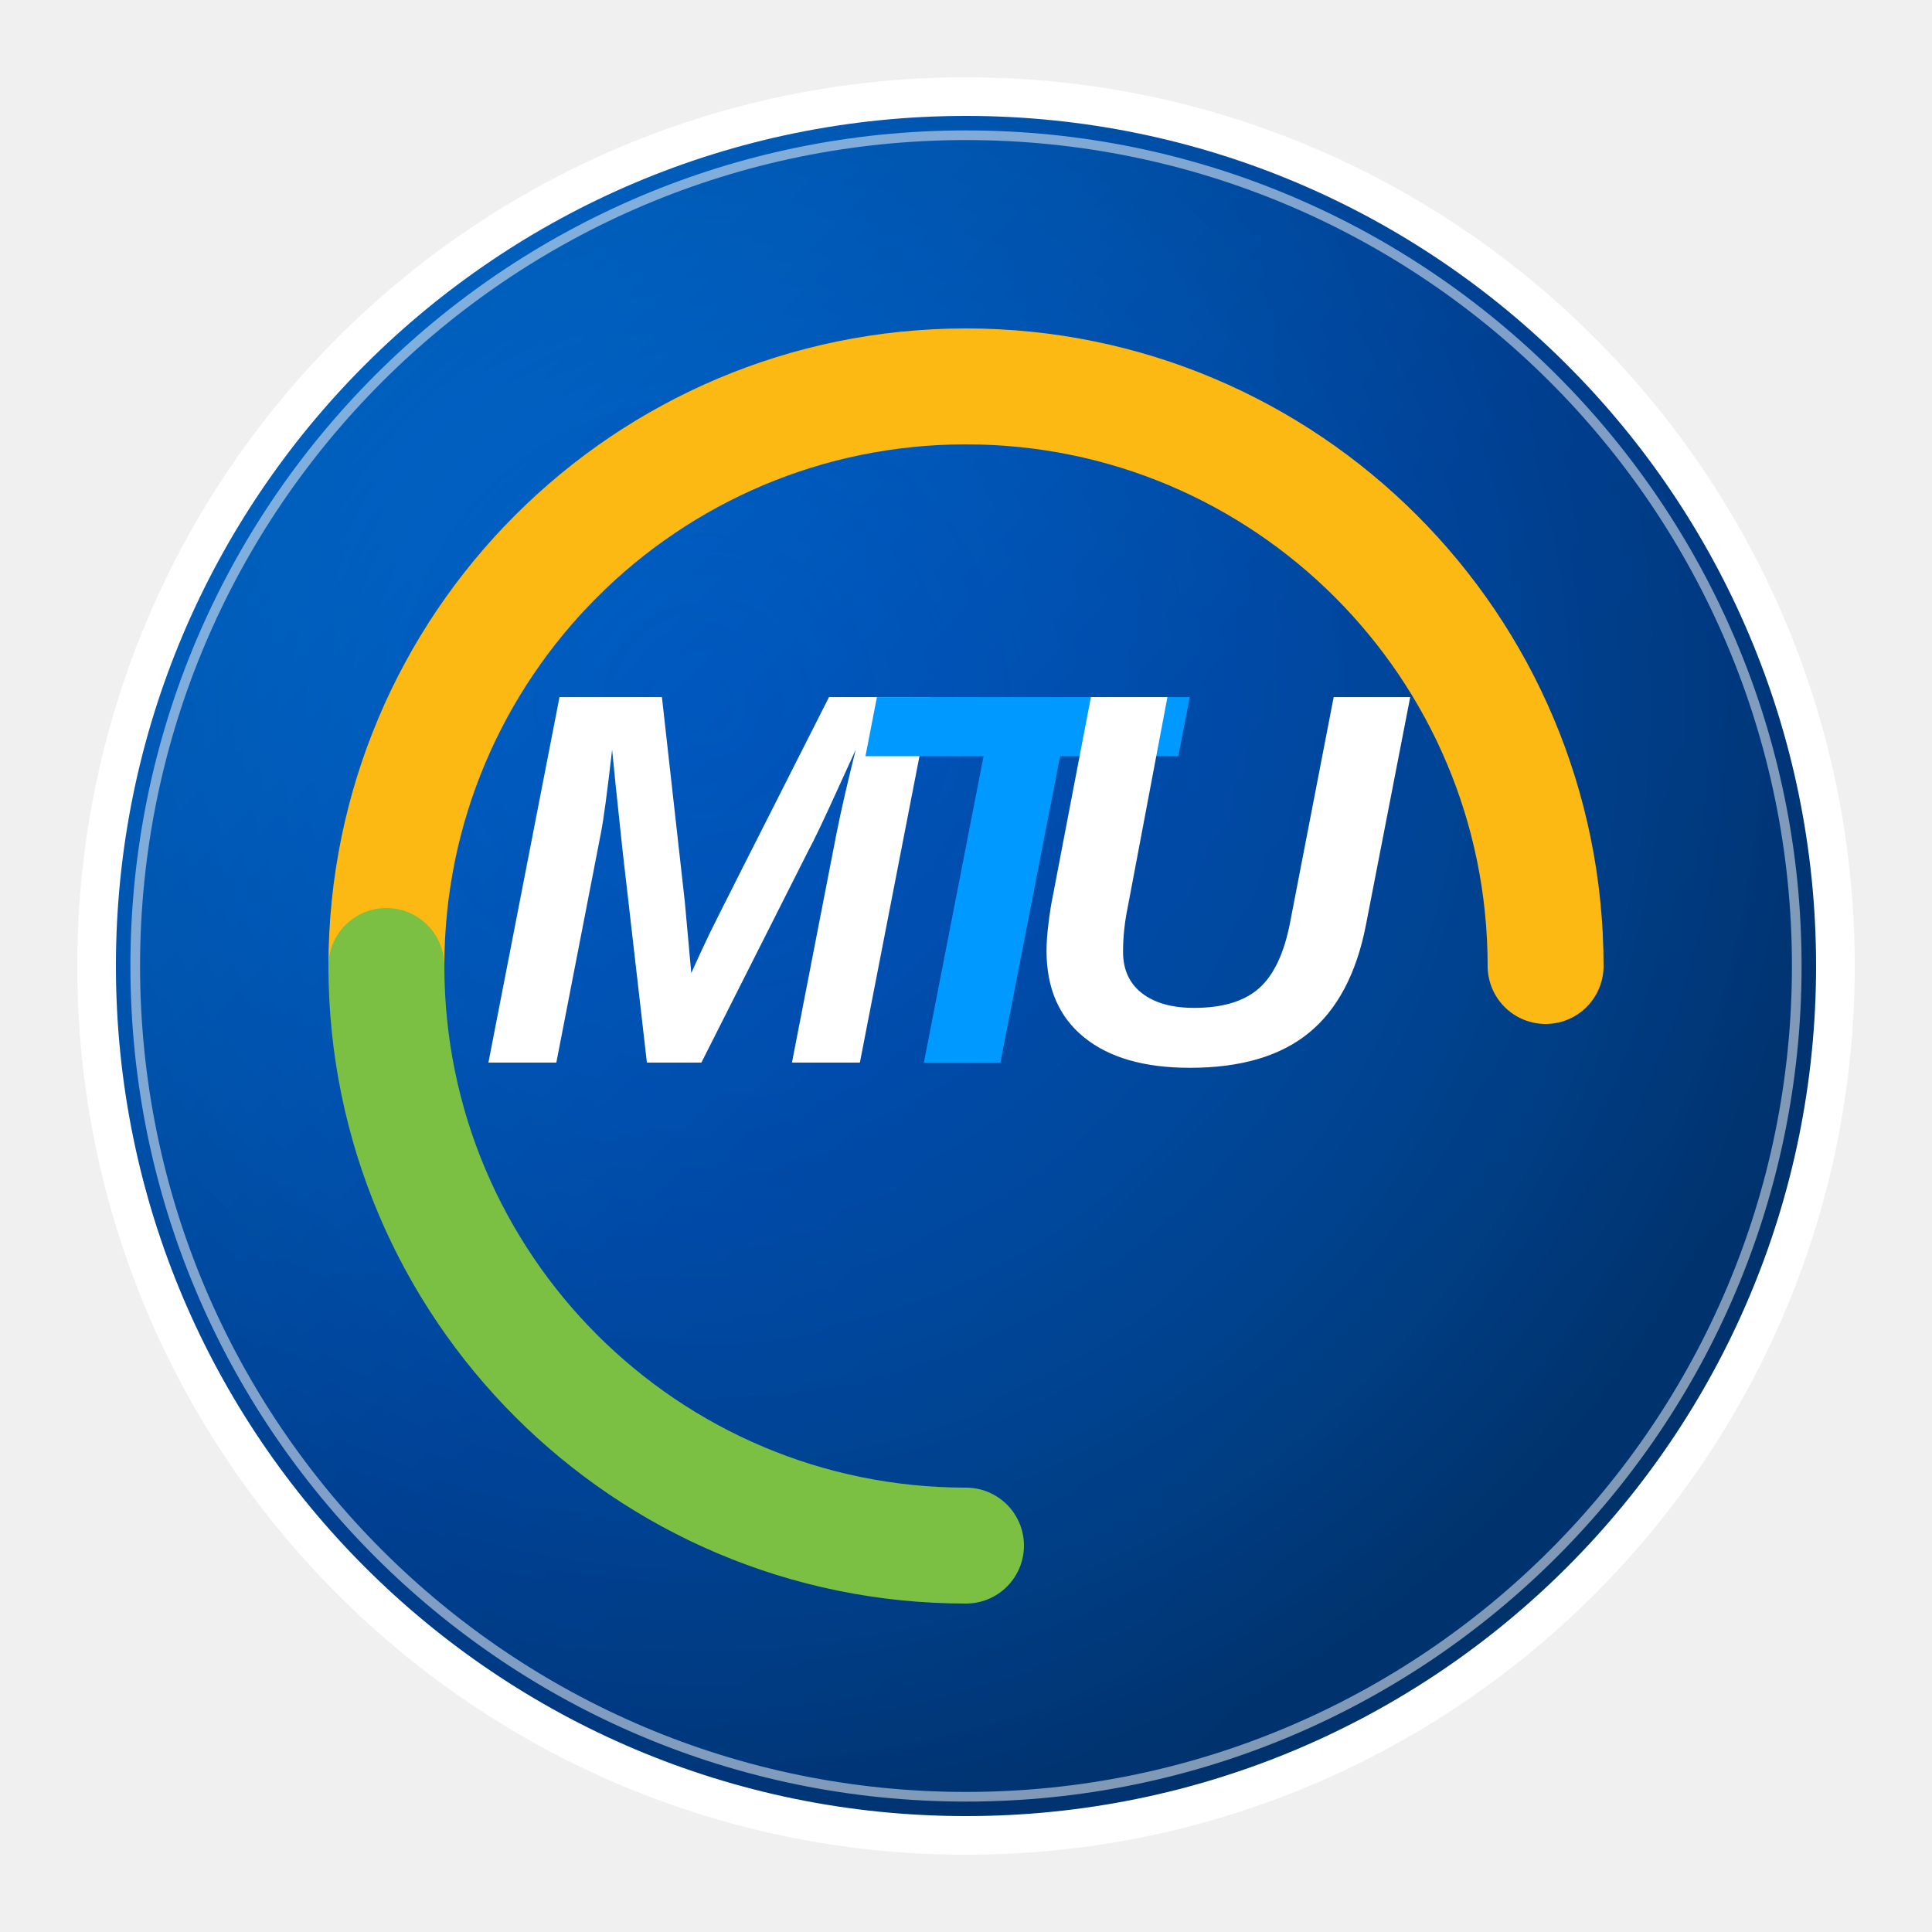
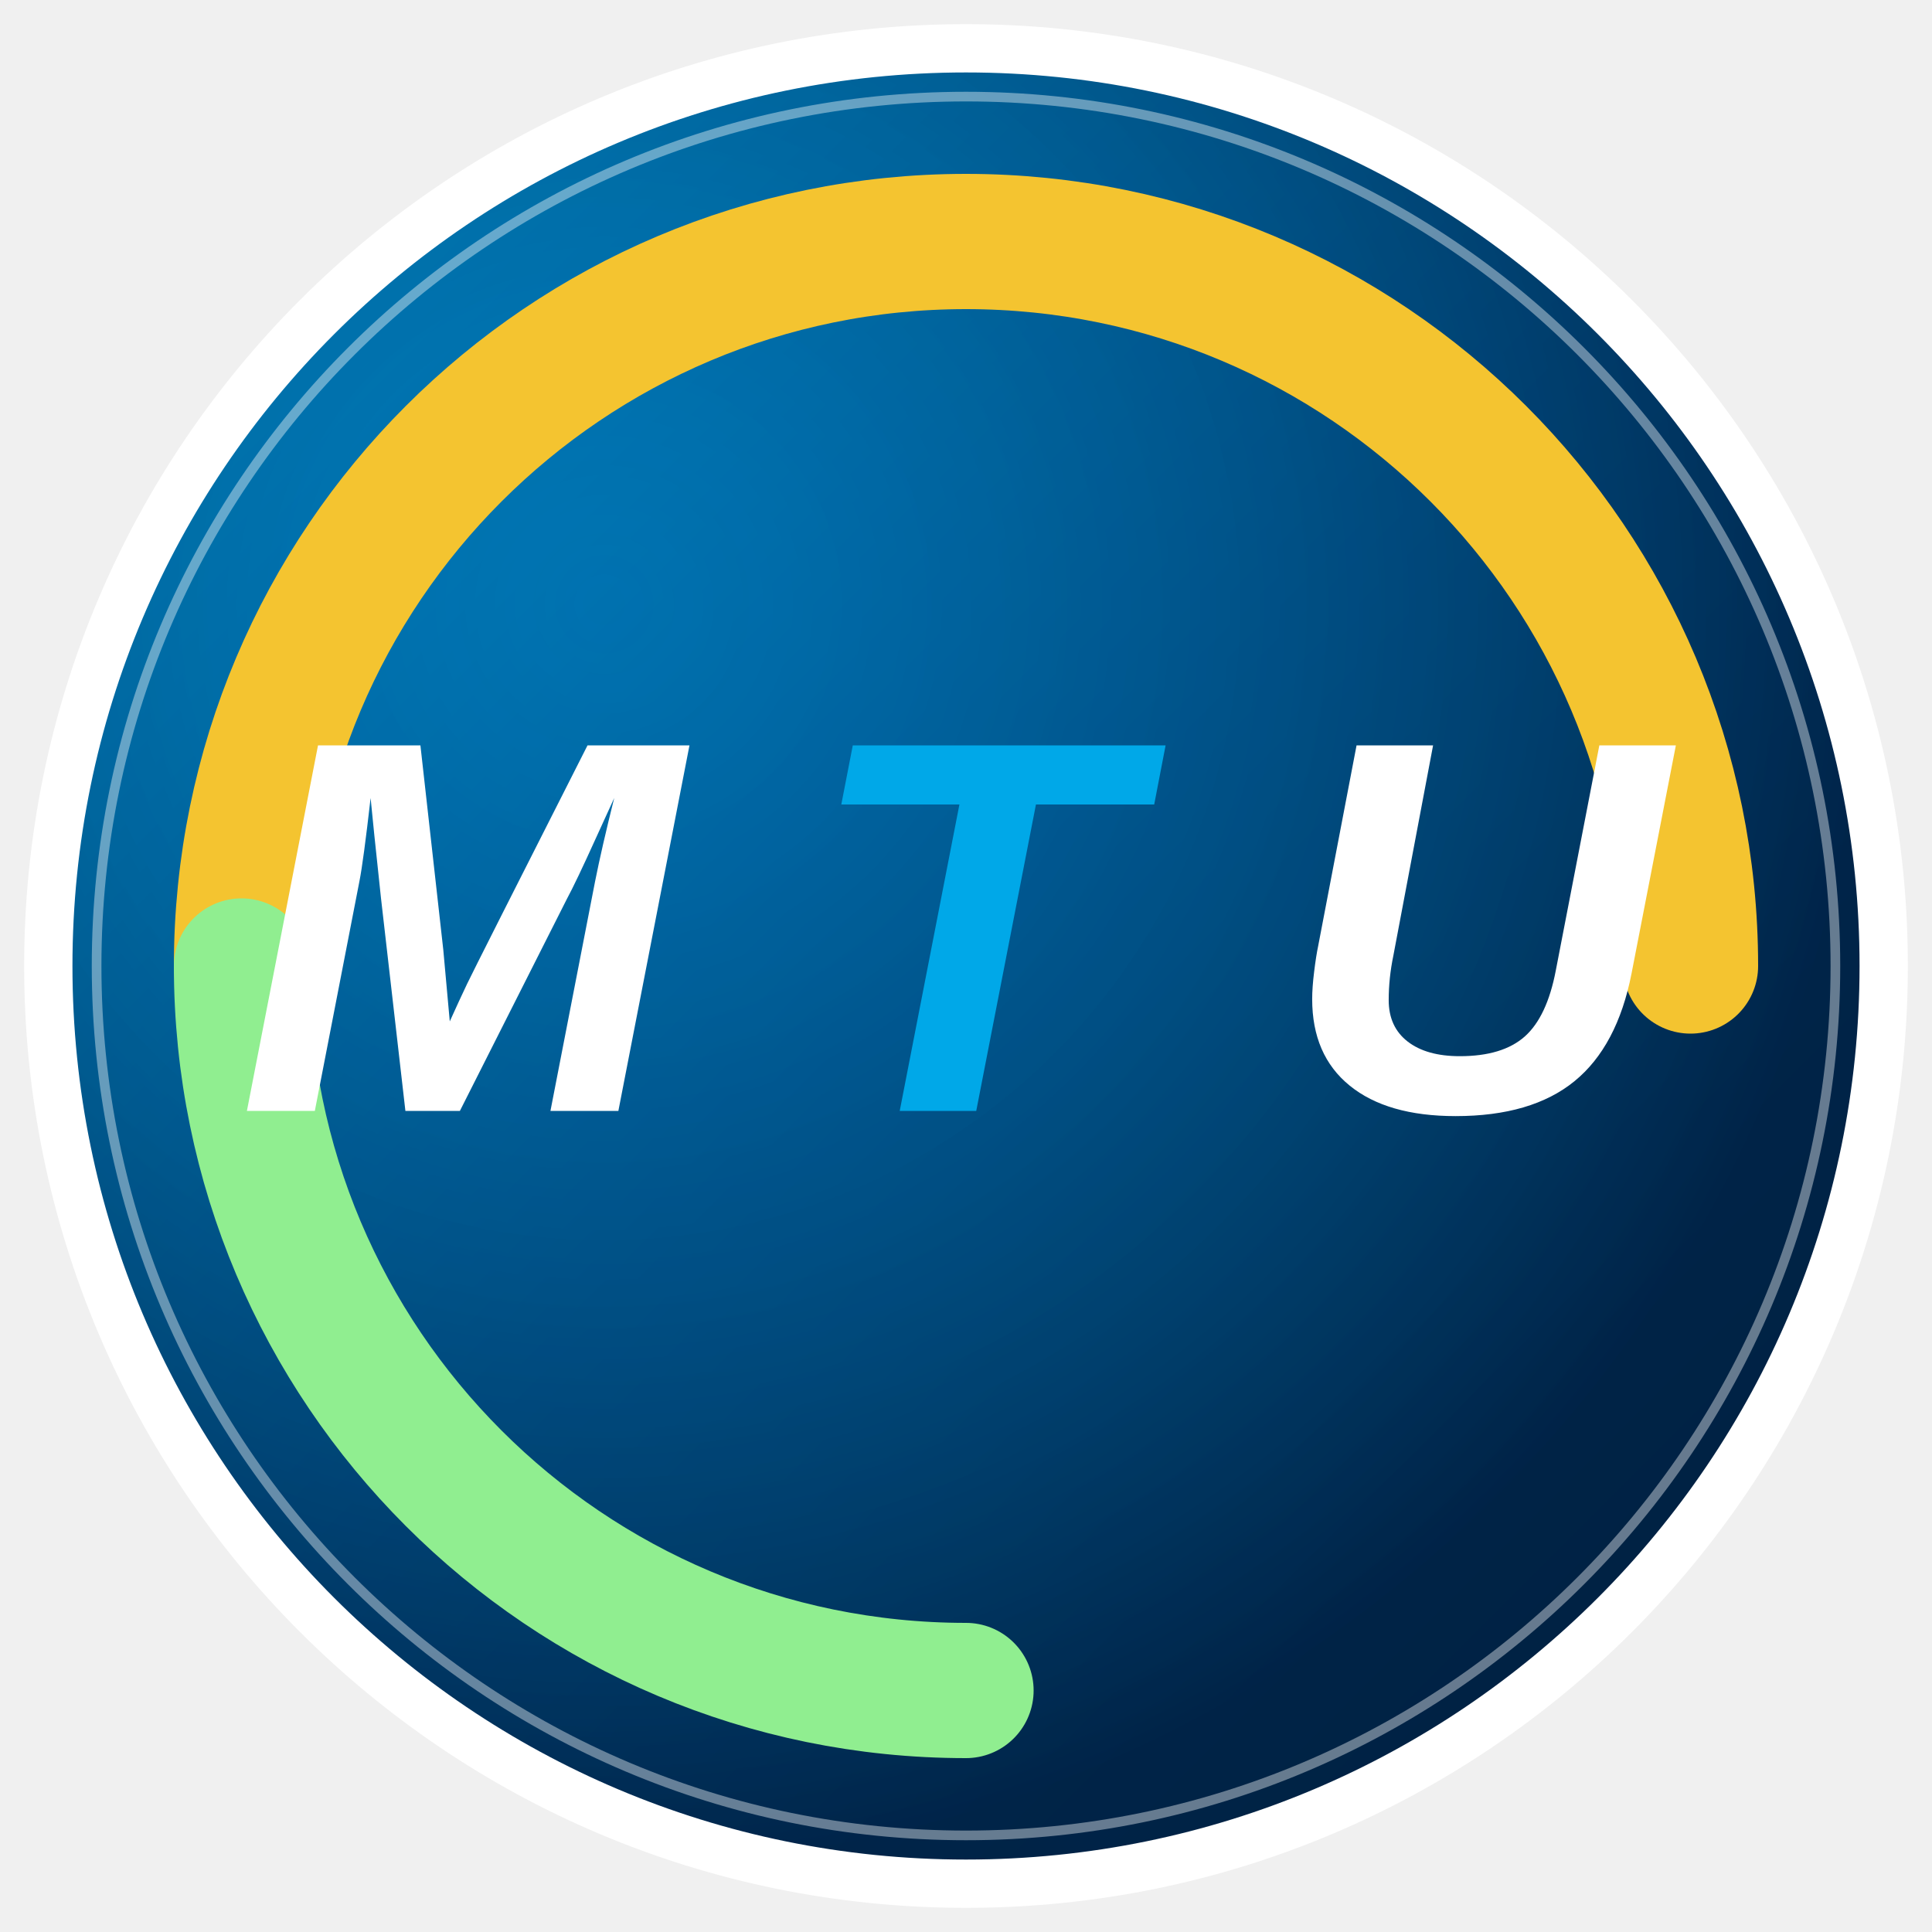
<svg xmlns="http://www.w3.org/2000/svg" viewBox="0 0 400 400">
  <defs>
    <linearGradient id="bluGrad" x1="0%" y1="0%" x2="100%" y2="100%">
-       <stop offset="0%" style="stop-color:#0066CC;stop-opacity:1" />
-       <stop offset="50%" style="stop-color:#003399;stop-opacity:1" />
-       <stop offset="100%" style="stop-color:#003366;stop-opacity:1" />
+       <stop offset="0%" style="stop-color:#0077B6;stop-opacity:1" />
+       <stop offset="50%" style="stop-color:#003D7A;stop-opacity:1" />
+       <stop offset="100%" style="stop-color:#001F3F;stop-opacity:1" />
    </linearGradient>
-     <radialGradient id="sphereGrad" cx="35%" cy="35%" r="65%">
-       <stop offset="0%" style="stop-color:#0099FF;stop-opacity:0.4" />
-       <stop offset="100%" style="stop-color:#003366;stop-opacity:1" />
+     <radialGradient id="sphereGrad" cx="30%" cy="30%" r="70%">
+       <stop offset="0%" style="stop-color:#00A8E8;stop-opacity:0.5" />
+       <stop offset="100%" style="stop-color:#001F3F;stop-opacity:1" />
    </radialGradient>
  </defs>
-   <circle cx="200" cy="200" r="180" fill="url(#bluGrad)" />
-   <circle cx="200" cy="200" r="180" fill="url(#sphereGrad)" opacity="0.6" />
-   <path d="M 80 200 A 120 120 0 0 1 320 200" stroke="#FDB913" stroke-width="24" fill="none" stroke-linecap="round" />
-   <path d="M 80 200 A 120 120 0 0 0 200 320" stroke="#7BC043" stroke-width="24" fill="none" stroke-linecap="round" />
-   <circle cx="200" cy="200" r="180" fill="none" stroke="white" stroke-width="8" />
-   <circle cx="200" cy="200" r="172" fill="none" stroke="white" stroke-width="2" opacity="0.5" />
-   <g transform="translate(200, 220)">
-     <text x="-55" y="0" font-family="Arial, sans-serif" font-size="110" font-weight="bold" fill="white" font-style="italic" text-anchor="middle" letter-spacing="-3">
+   <circle cx="200" cy="200" r="190" fill="url(#bluGrad)" />
+   <circle cx="200" cy="200" r="190" fill="url(#sphereGrad)" opacity="0.7" />
+   <path d="M 50 200 A 150 150 0 0 1 350 200" stroke="#F4C430" stroke-width="28" fill="none" stroke-linecap="round" />
+   <path d="M 50 200 A 150 150 0 0 0 200 350" stroke="#90EE90" stroke-width="28" fill="none" stroke-linecap="round" />
+   <circle cx="200" cy="200" r="190" fill="none" stroke="white" stroke-width="10" />
+   <circle cx="200" cy="200" r="180" fill="none" stroke="white" stroke-width="2" opacity="0.4" />
+   <g>
+     <text x="95" y="230" font-family="Arial, Helvetica, sans-serif" font-size="110" font-weight="900" fill="white" text-anchor="middle" font-style="italic" letter-spacing="-6">
      M
    </text>
-     <text x="5" y="0" font-family="Arial, sans-serif" font-size="110" font-weight="bold" fill="#0099FF" font-style="italic" text-anchor="middle" letter-spacing="-3">
+     <text x="200" y="230" font-family="Arial, Helvetica, sans-serif" font-size="110" font-weight="900" fill="#00A8E8" text-anchor="middle" font-style="italic" letter-spacing="-6">
      T
    </text>
-     <text x="50" y="0" font-family="Arial, sans-serif" font-size="110" font-weight="bold" fill="white" font-style="italic" text-anchor="middle" letter-spacing="-3">
+     <text x="305" y="230" font-family="Arial, Helvetica, sans-serif" font-size="110" font-weight="900" fill="white" text-anchor="middle" font-style="italic" letter-spacing="-6">
      U
    </text>
  </g>
</svg>
